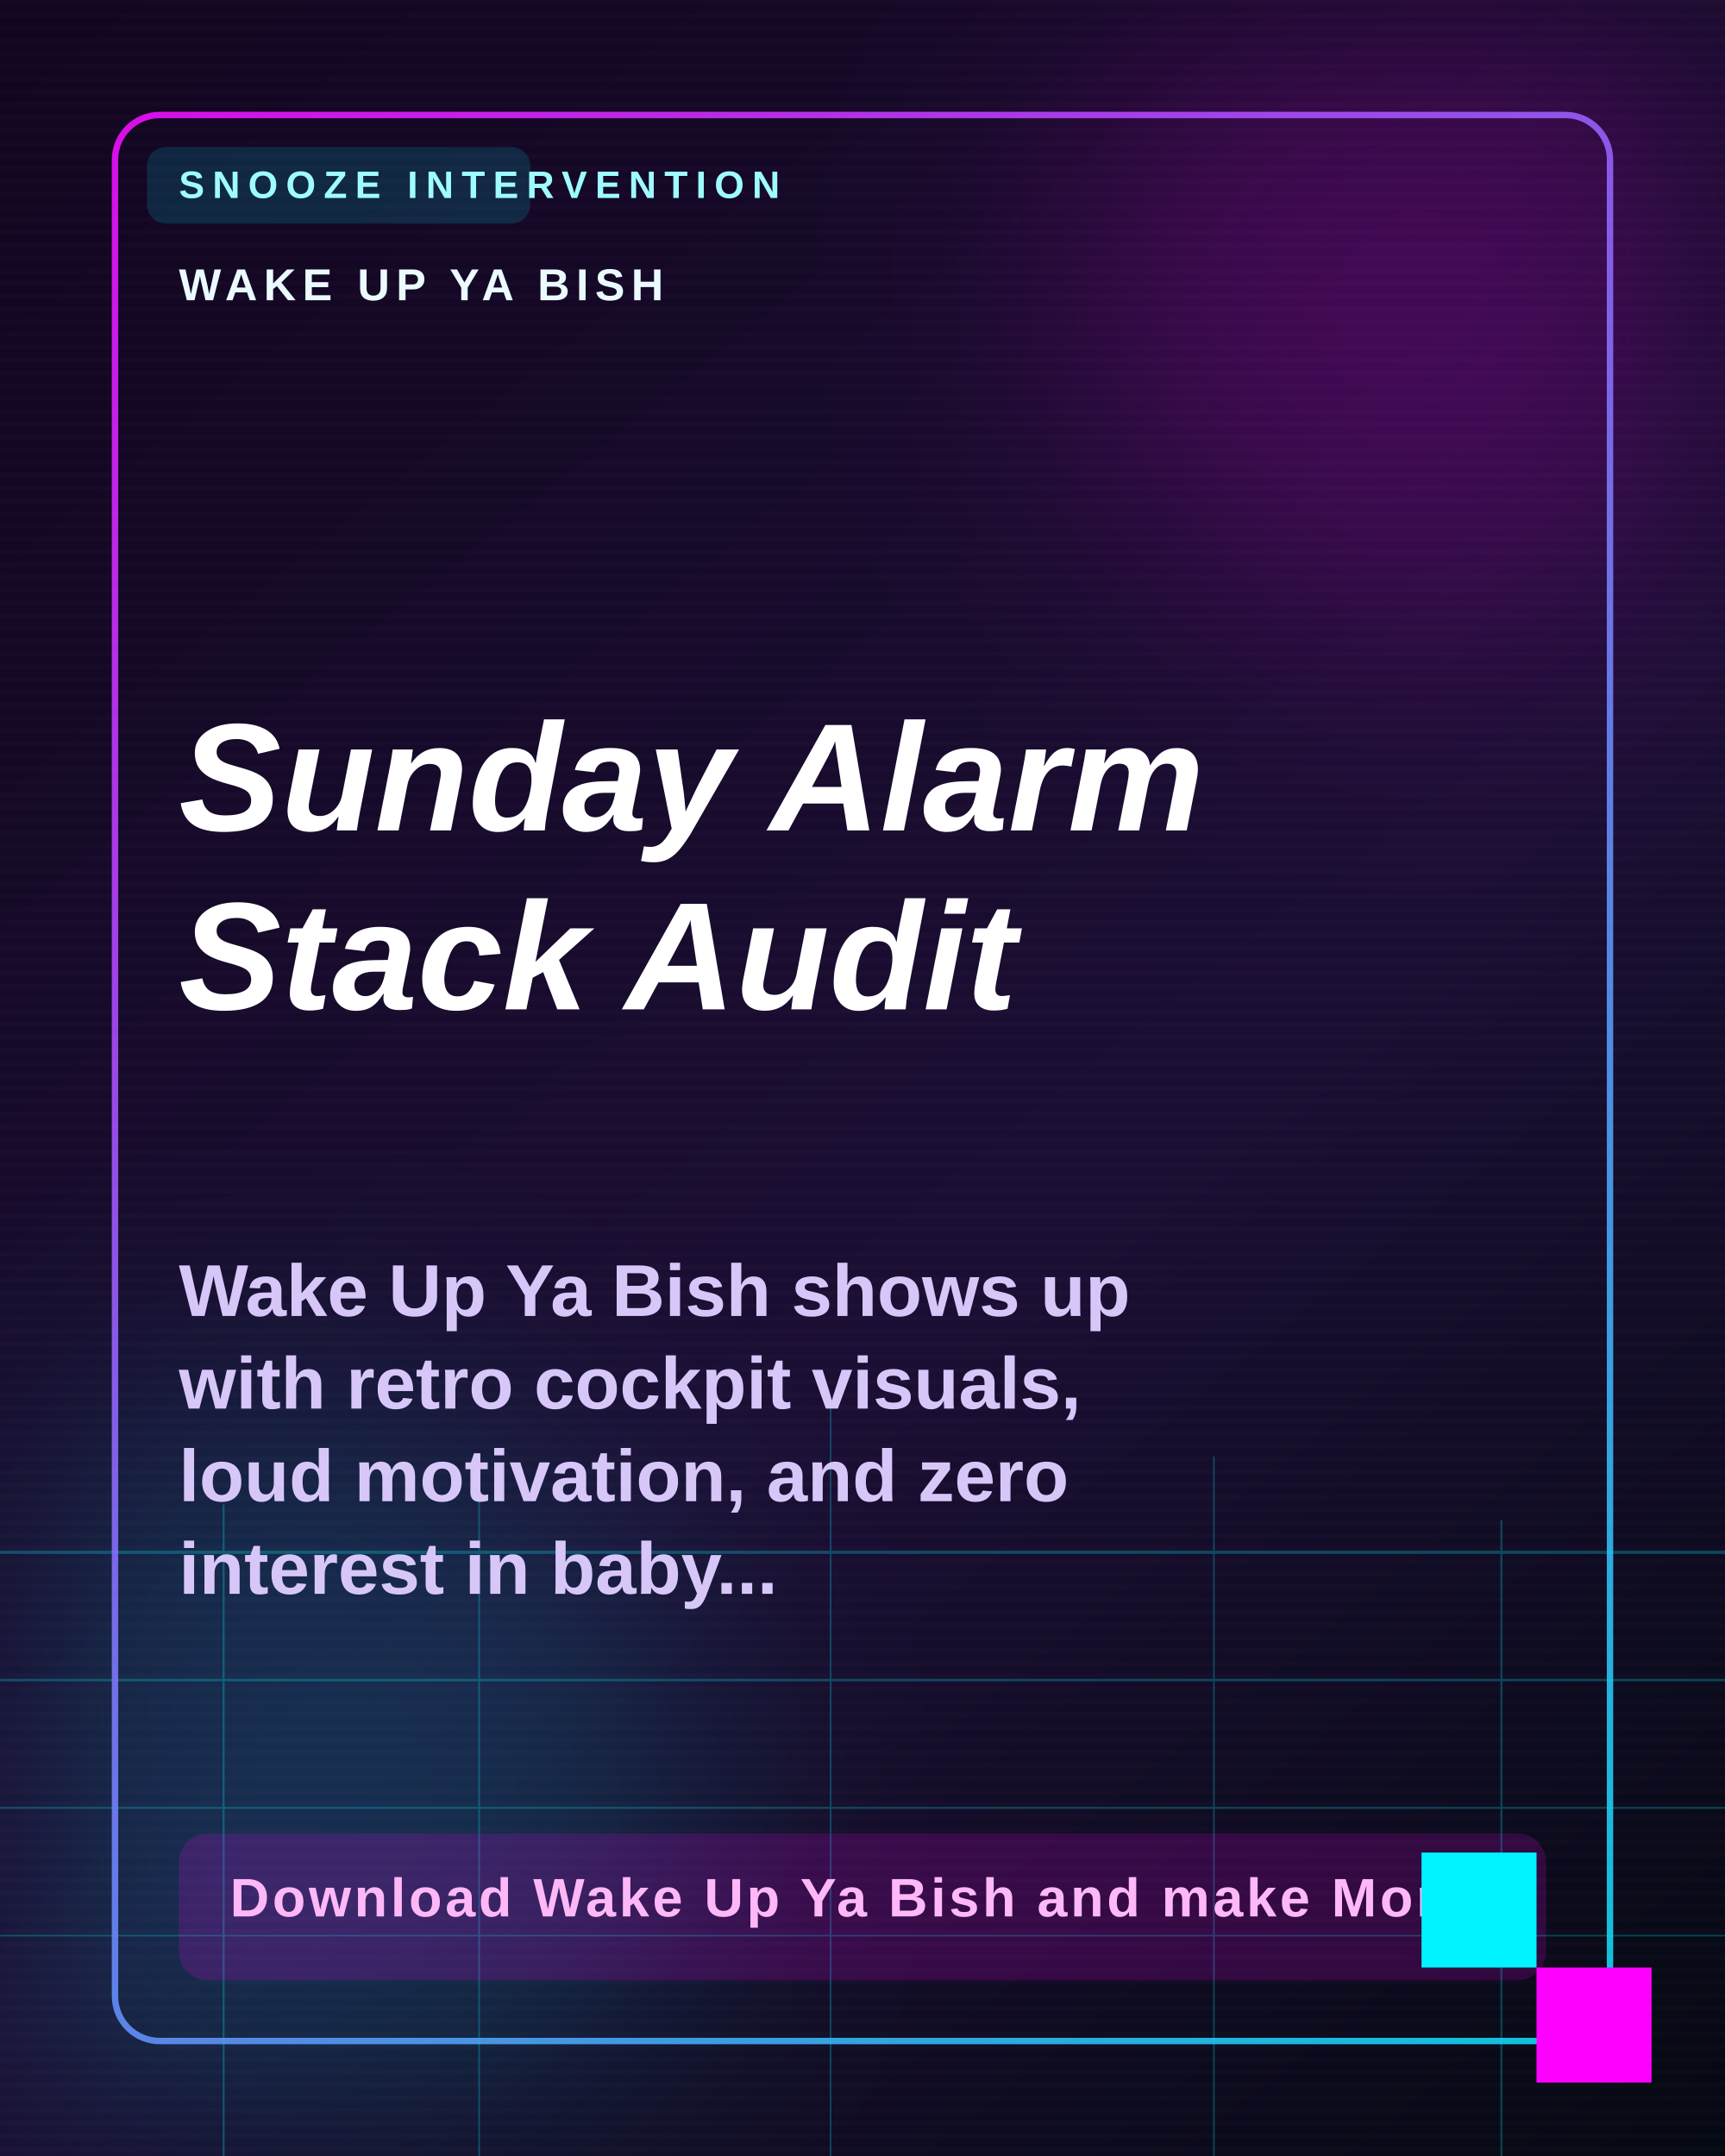
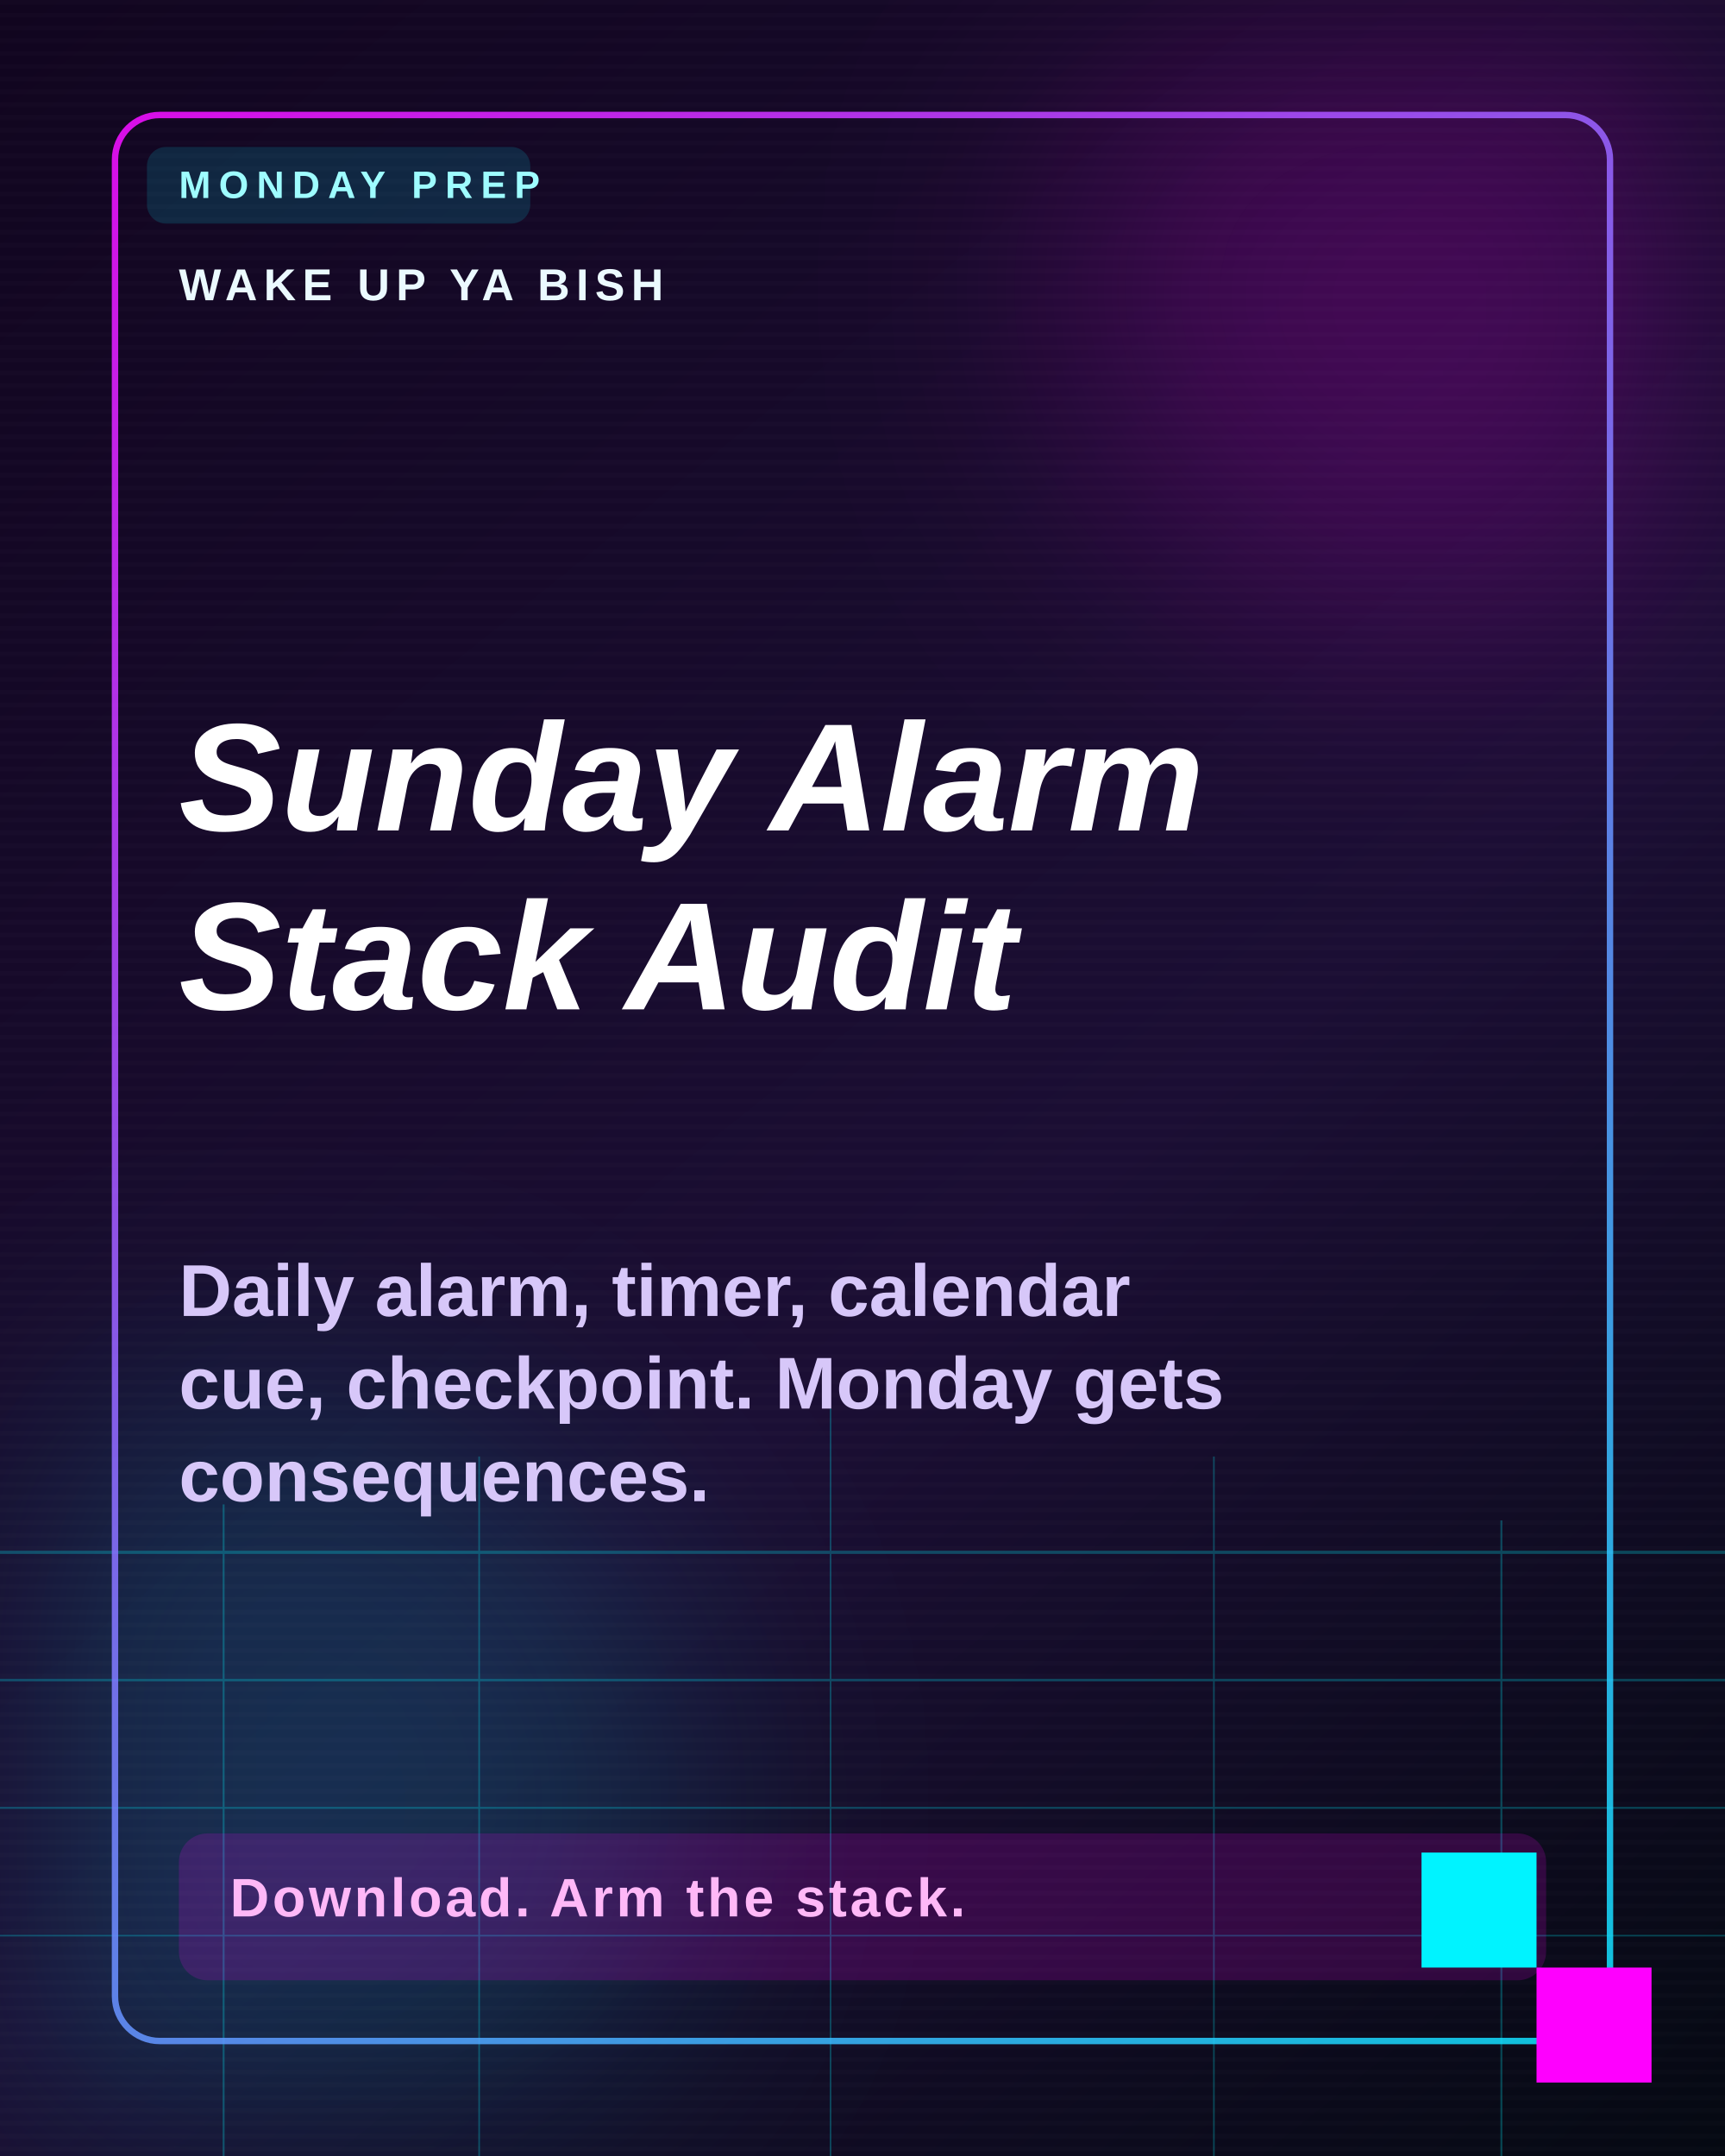
<svg xmlns="http://www.w3.org/2000/svg" width="1080" height="1350" viewBox="0 0 1080 1350" fill="none">
  <defs>
    <linearGradient id="bg" x1="0" y1="0" x2="1080" y2="1350" gradientUnits="userSpaceOnUse">
      <stop offset="0" stop-color="#11051f" />
      <stop offset="0.58" stop-color="#1b0e34" />
      <stop offset="1" stop-color="#050912" />
    </linearGradient>
    <linearGradient id="pinkGlow" x1="0" y1="0" x2="1080" y2="1350" gradientUnits="userSpaceOnUse">
      <stop offset="0" stop-color="#fe00fe" stop-opacity="0.9" />
      <stop offset="1" stop-color="#00f3ff" stop-opacity="0.85" />
    </linearGradient>
    <filter id="softBlur" x="-40%" y="-40%" width="180%" height="180%">
      <feGaussianBlur stdDeviation="80" />
    </filter>
    <pattern id="scanlines" width="8" height="8" patternUnits="userSpaceOnUse">
      <rect width="8" height="3" fill="rgba(255,255,255,0.04)" />
    </pattern>
  </defs>
  <rect width="1080" height="1350" fill="url(#bg)" />
  <circle cx="890" cy="180" r="220" fill="#fe00fe" opacity="0.18" filter="url(#softBlur)" />
  <circle cx="170" cy="1130" r="260" fill="#00f3ff" opacity="0.14" filter="url(#softBlur)" />
  <rect width="1080" height="1350" fill="url(#scanlines)" opacity="0.26" />
  <g opacity="0.26">
    <path d="M0 972 H1080" stroke="#00f3ff" stroke-width="2" />
    <path d="M0 1052 H1080" stroke="#00f3ff" stroke-width="1.5" />
    <path d="M0 1132 H1080" stroke="#00f3ff" stroke-width="1.2" />
    <path d="M0 1212 H1080" stroke="#00f3ff" stroke-width="1" />
    <path d="M140 942 V1350" stroke="#00f3ff" stroke-width="1.2" />
    <path d="M300 912 V1350" stroke="#00f3ff" stroke-width="1" />
    <path d="M520 882 V1350" stroke="#00f3ff" stroke-width="1" />
    <path d="M760 912 V1350" stroke="#00f3ff" stroke-width="1" />
    <path d="M940 952 V1350" stroke="#00f3ff" stroke-width="1.2" />
  </g>
  <rect x="72" y="72" width="936" height="1206" rx="28" stroke="url(#pinkGlow)" stroke-width="4" />
  <rect x="92" y="92" width="240" height="48" rx="12" fill="#00f3ff" opacity="0.14" />
-   <text x="112" y="124" fill="#9efcff" font-size="24" font-family="Arial, Helvetica, sans-serif" font-weight="700" letter-spacing="5">SNOOZE INTERVENTION</text>
+   <text x="112" y="124" fill="#9efcff" font-size="24" font-family="Arial, Helvetica, sans-serif" font-weight="700" letter-spacing="5">MONDAY PREP</text>
  <text x="112" y="188" fill="#ebfaff" font-size="28" font-family="Arial, Helvetica, sans-serif" font-weight="700" letter-spacing="4">WAKE UP YA BISH</text>
  <text x="112" y="520" fill="#ffffff" font-size="96" font-family="Arial, Helvetica, sans-serif" font-style="italic" font-weight="900">Sunday Alarm</text>
  <text x="112" y="632" fill="#ffffff" font-size="96" font-family="Arial, Helvetica, sans-serif" font-style="italic" font-weight="900">Stack Audit</text>
-   <text x="112" y="824" fill="#d7c7f9" font-size="46" font-family="Arial, Helvetica, sans-serif" font-weight="600">Wake Up Ya Bish shows up</text>
-   <text x="112" y="882" fill="#d7c7f9" font-size="46" font-family="Arial, Helvetica, sans-serif" font-weight="600">with retro cockpit visuals,</text>
-   <text x="112" y="940" fill="#d7c7f9" font-size="46" font-family="Arial, Helvetica, sans-serif" font-weight="600">loud motivation, and zero</text>
-   <text x="112" y="998" fill="#d7c7f9" font-size="46" font-family="Arial, Helvetica, sans-serif" font-weight="600">interest in baby...</text>
+   <text x="112" y="824" fill="#d7c7f9" font-size="46" font-family="Arial, Helvetica, sans-serif" font-weight="600">Daily alarm, timer, calendar</text>
+   <text x="112" y="882" fill="#d7c7f9" font-size="46" font-family="Arial, Helvetica, sans-serif" font-weight="600">cue, checkpoint. Monday gets</text>
+   <text x="112" y="940" fill="#d7c7f9" font-size="46" font-family="Arial, Helvetica, sans-serif" font-weight="600">consequences.</text>
  <rect x="112" y="1148" width="856" height="92" rx="18" fill="#fe00fe" opacity="0.16" />
-   <text x="144" y="1200" fill="#ffb8f7" font-size="34" font-family="Arial, Helvetica, sans-serif" font-weight="800" letter-spacing="2">Download Wake Up Ya Bish and make Mon...</text>
+   <text x="144" y="1200" fill="#ffb8f7" font-size="34" font-family="Arial, Helvetica, sans-serif" font-weight="800" letter-spacing="2">Download. Arm the stack.</text>
  <rect x="890" y="1160" width="72" height="72" fill="#00f3ff" />
  <rect x="962" y="1232" width="72" height="72" fill="#fe00fe" />
</svg>
